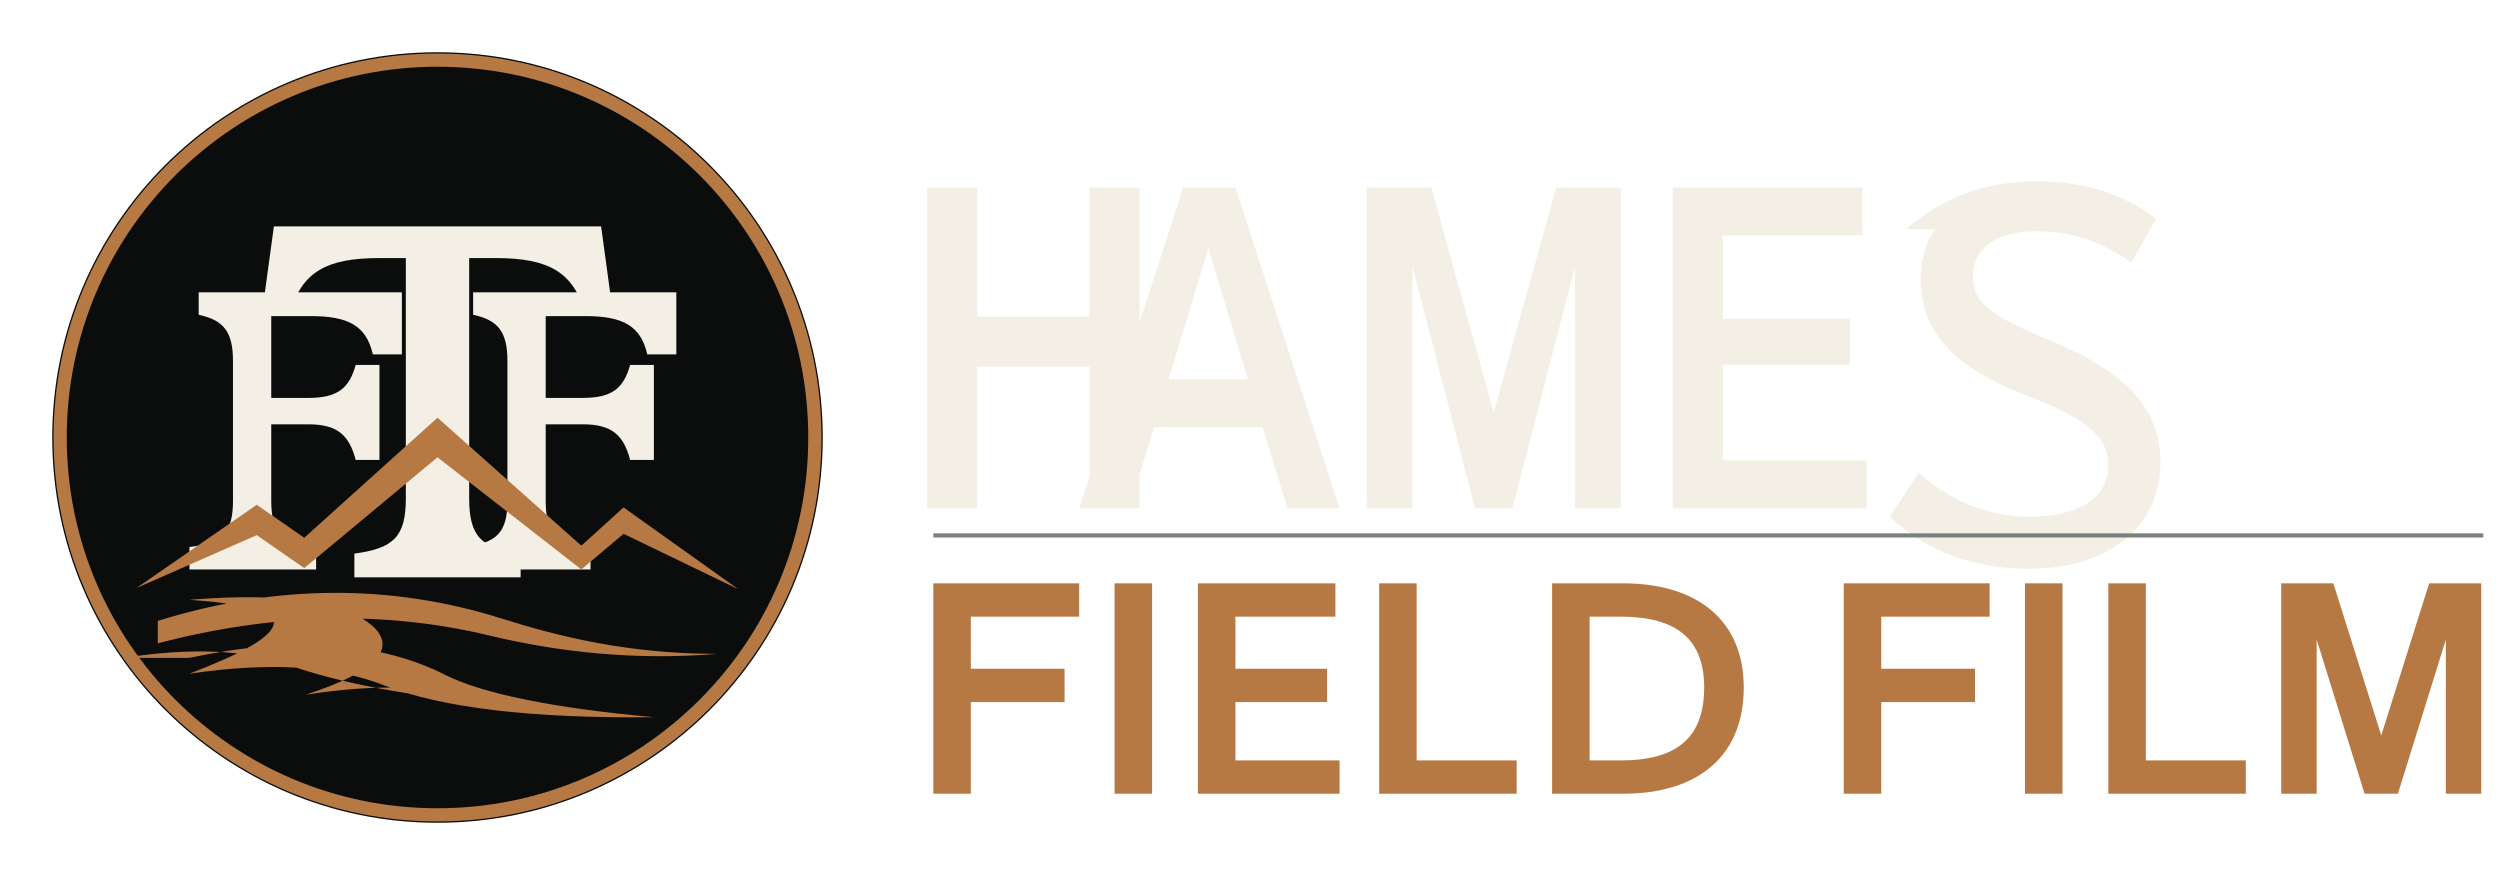
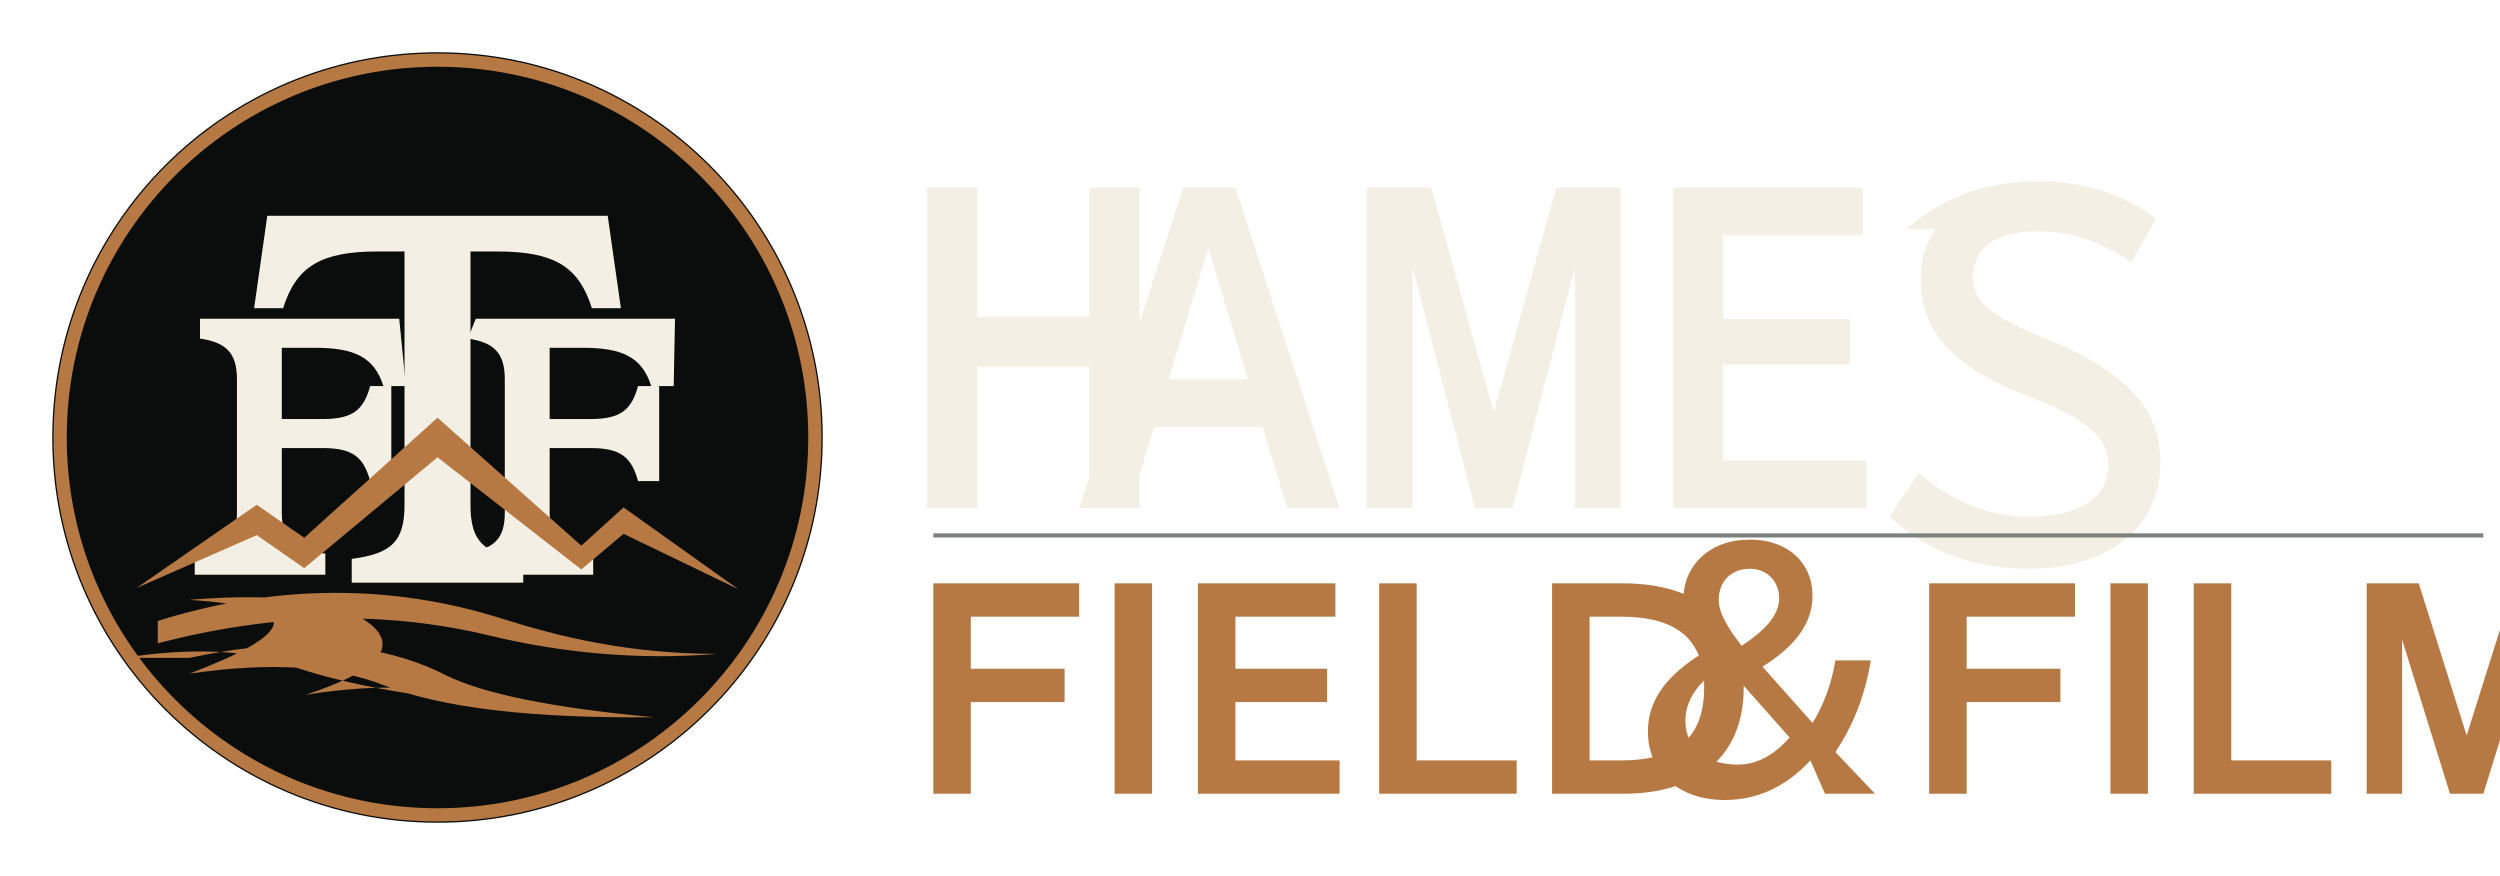
<svg xmlns="http://www.w3.org/2000/svg" viewBox="0 0 1200 420" role="img" aria-labelledby="title desc">
  <g transform="translate(20 20) scale(.633333)">
    <circle cx="300" cy="300" r="292" fill="#0b0d0c" />
    <circle cx="300" cy="300" r="286" fill="none" stroke="#b77943" stroke-width="10" />
    <g fill="#f3efe4">
-       <path d="M119 190h154v47h-22c-5-22-19-29-47-29h-30v62h28c22 0 31-7 36-25h18v72h-18c-5-19-14-27-36-27h-28v58c0 24 8 32 34 35v17H112v-17c25-3 33-11 33-35V242c0-22-7-31-26-35z" />
-       <path d="M327 190h154v47h-22c-5-22-19-29-47-29h-30v62h28c22 0 31-7 36-25h18v72h-18c-5-19-14-27-36-27h-28v58c0 24 8 32 34 35v17h-96v-17c25-3 33-11 33-35V242c0-22-7-31-26-35z" />
+       <path d="M120 210h151l5 51h-17c-7-22-22-29-52-29h-25v54h31c23 0 31-7 36-25h16v72h-16c-5-18-13-25-36-25h-31v49c0 20 8 28 33 31v16H116v-16c24-3 32-11 32-31V256c0-20-8-28-28-31z" />
+       <path d="M329 210h151l-1 51h-17c-7-22-22-29-52-29h-25v54h31c23 0 31-7 36-25h16v72h-16c-5-18-13-25-36-25h-31v49c0 20 8 28 33 31v16h-99v-16c24-3 32-11 32-31V256c0-20-8-28-28-31z" />
    </g>
-     <path fill="#f3efe4" d="M176 140h248l9 66h-21c-9-31-27-42-68-42h-20v182c0 29 9 38 39 42v18H237v-18c30-4 39-13 39-42V164h-20c-41 0-59 11-68 42h-21z" />
+     <path fill="#f3efe4" d="M171 132h258l10 70h-22c-10-32-29-43-72-43h-20v192c0 28 10 37 40 41v18H235v-18c30-4 40-13 40-41V159h-20c-43 0-62 11-72 43h-22z" />
    <path fill="#b77943" d="M72 414l91-63 36 25 101-91 109 97 32-29 87 62-87-42-32 27-109-85-101 84-36-25zM88 439c90-28 177-28 260-2 44 14 97 27 164 27-61 5-119-1-173-14-79-19-163-17-251 6zM112 467c80-17 145-12 194 13 28 14 81 25 158 32-92 1-160-7-204-24-38-15-87-18-148-9 39-15 64-28 64-39 0-8-21-14-64-17 73-6 120 2 140 21 17 17 0 34-52 51 56-9 104-7 144 7-66-6-119-16-158-30-31-11-72-13-124-5z" />
  </g>
  <g fill="#f3efe4" transform="translate(445 90)">
    <path d="M0 0h24v62h54V0h24v154H78V86H24v68H0zM123 0h25l50 154h-25l-12-39h-52l-12 39H73zm-7 92h38l-19-63zM211 0h31l30 108L302 0h31v154h-22V38l-30 116h-18L233 38v116h-22zM358 0h91v23h-67v40h61v22h-61v46h69v23h-93zM470 20c17-15 38-23 63-23 22 0 41 6 57 18l-12 21c-14-10-29-15-45-15-20 0-31 8-31 22 0 12 9 19 36 30 39 16 54 34 54 59 0 31-25 51-63 51-26 0-49-8-67-25l14-21c16 14 34 21 53 21 24 0 38-9 38-25 0-13-10-22-39-33-36-14-51-31-51-56 0-9 2-17 7-24z" />
  </g>
  <g fill="#b77943" transform="translate(448 280)">
-     <path d="M0 0h70v16H18v25h45v16H18v44H0zM87 0h18v101H87zM127 0h66v16h-48v25h44v16h-44v28h50v16h-68zM214 0h18v85h48v16h-66zM297 0h34c36 0 58 18 58 50 0 33-22 51-58 51h-34zm18 16v69h15c27 0 40-11 40-35 0-23-13-34-40-34zM437 0h70v16h-52v25h45v16h-45v44h-18zM524 0h18v101h-18zM564 0h18v85h48v16h-66zM647 0h25l23 73 23-73h25v101h-17V27l-23 74h-16l-23-74v74h-17z" />
+     <path d="M0 0h70v16H18v25h45v16H18v44H0zM87 0h18v101H87zM127 0h66v16h-48v25h44v16h-44v28h50v16h-68zM214 0h18v85h48v16h-66zM297 0h34c36 0 58 18 58 50 0 33-22 51-58 51h-34zm18 16v69h15c27 0 40-11 40-35 0-23-13-34-40-34z" />
+     <path d="M421 85c-12 13-26 19-41 19-22 0-37-13-37-33 0-15 9-27 27-38-7-10-10-18-10-25 0-17 13-29 32-29 18 0 30 11 30 27 0 13-8 24-24 34l24 27c5-8 9-18 11-30h17c-3 18-9 32-17 44l19 20h-24zm-35 2c9 0 17-4 25-13l-31-35c-13 8-19 17-19 27 0 13 10 21 25 21zm-9-79c0 6 4 13 11 22 12-8 18-15 18-23 0-8-6-14-14-14-9 0-15 6-15 15z" />
+     <path d="M478 0h70v16h-52v25h45v16h-45v44h-18zM565 0h18v101h-18zM605 0h18v85h48v16h-66zM688 0h25l23 73 23-73h25v101h-17V27l-23 74h-16l-23-74v74h-17zM804 18c13-13 30-20 50-20 18 0 33 5 46 15l-10 17c-11-8-23-12-36-12-16 0-25 6-25 17 0 10 8 16 29 25 31 13 43 27 43 47 0 25-20 41-51 41-21 0-39-7-54-20l11-17c13 11 27 17 43 17 19 0 30-7 30-20 0-11-8-18-31-27-29-11-41-25-41-45 0-7 2-13 6-18z" />
  </g>
  <path d="M448 257h744" stroke="#7b817f" stroke-width="2" />
</svg>
